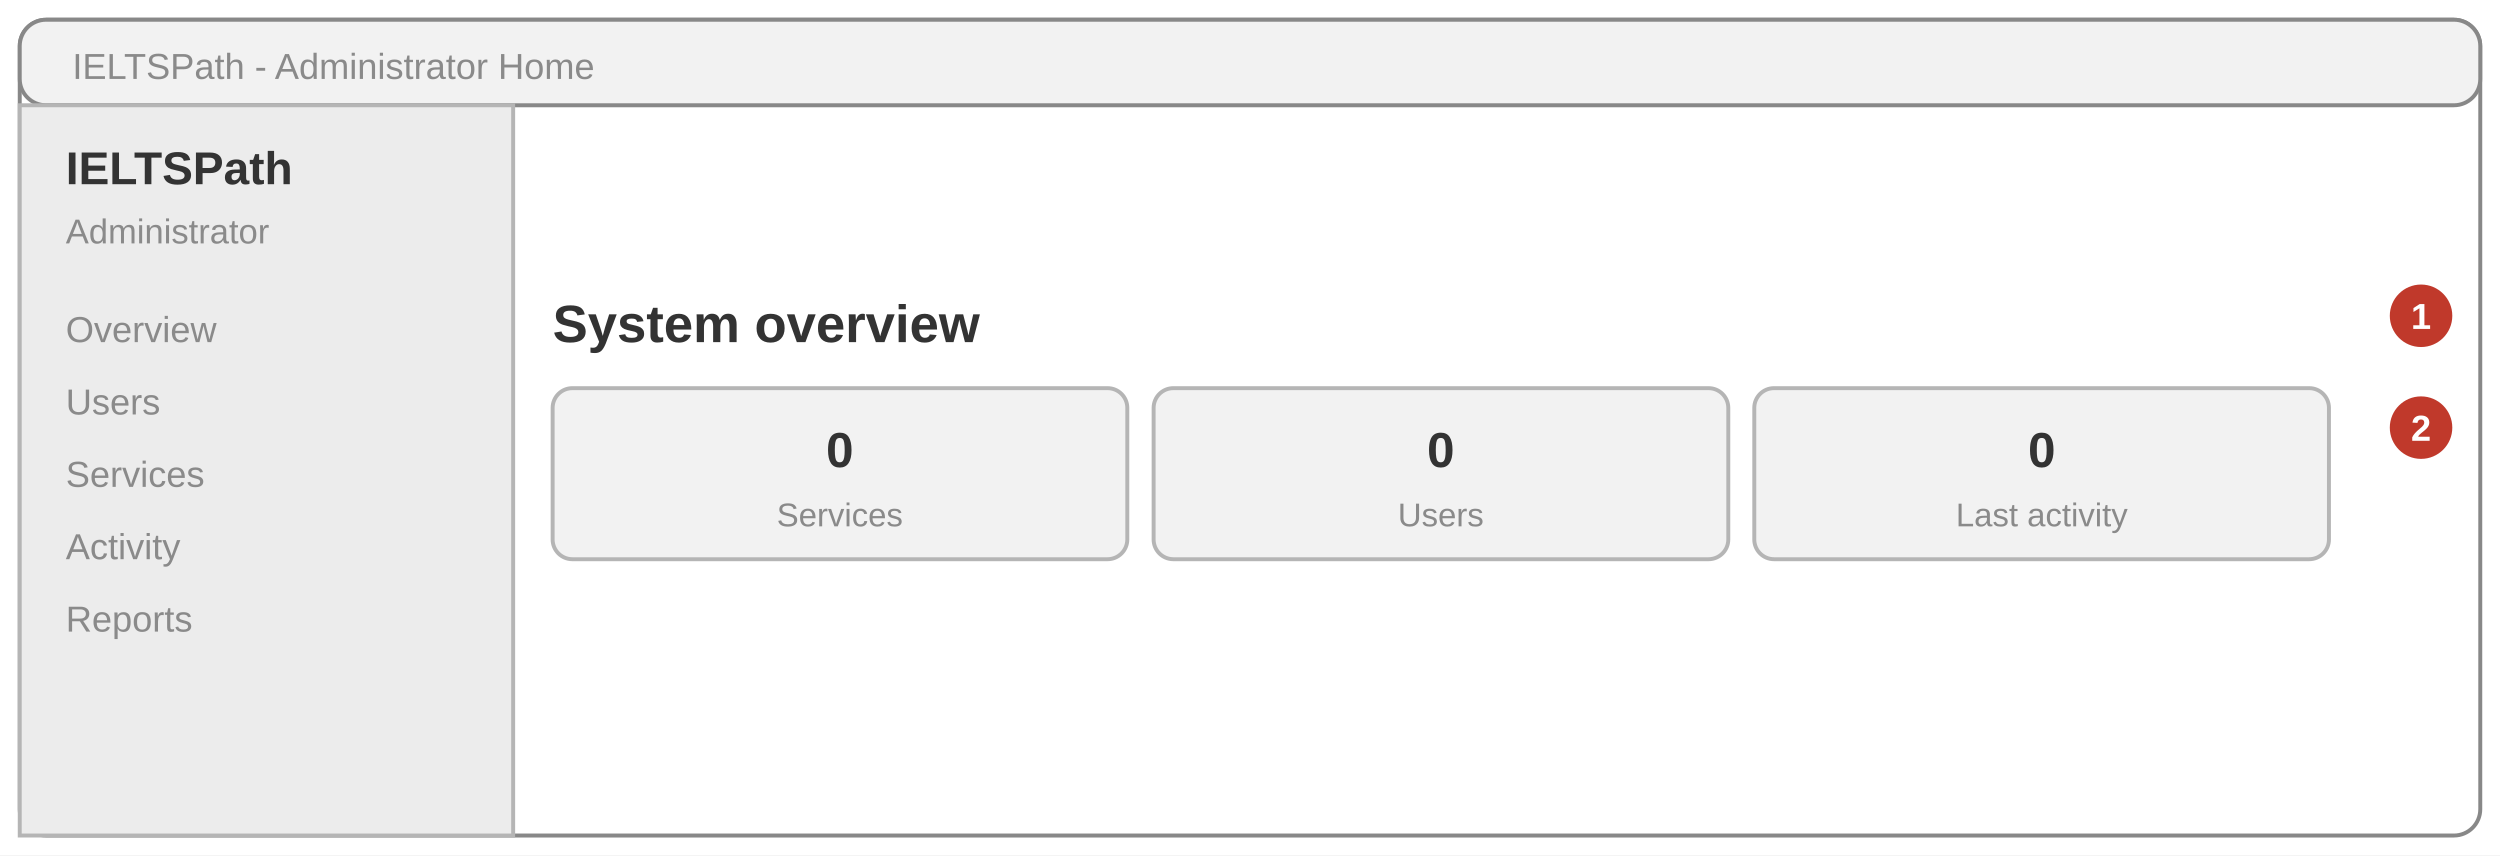
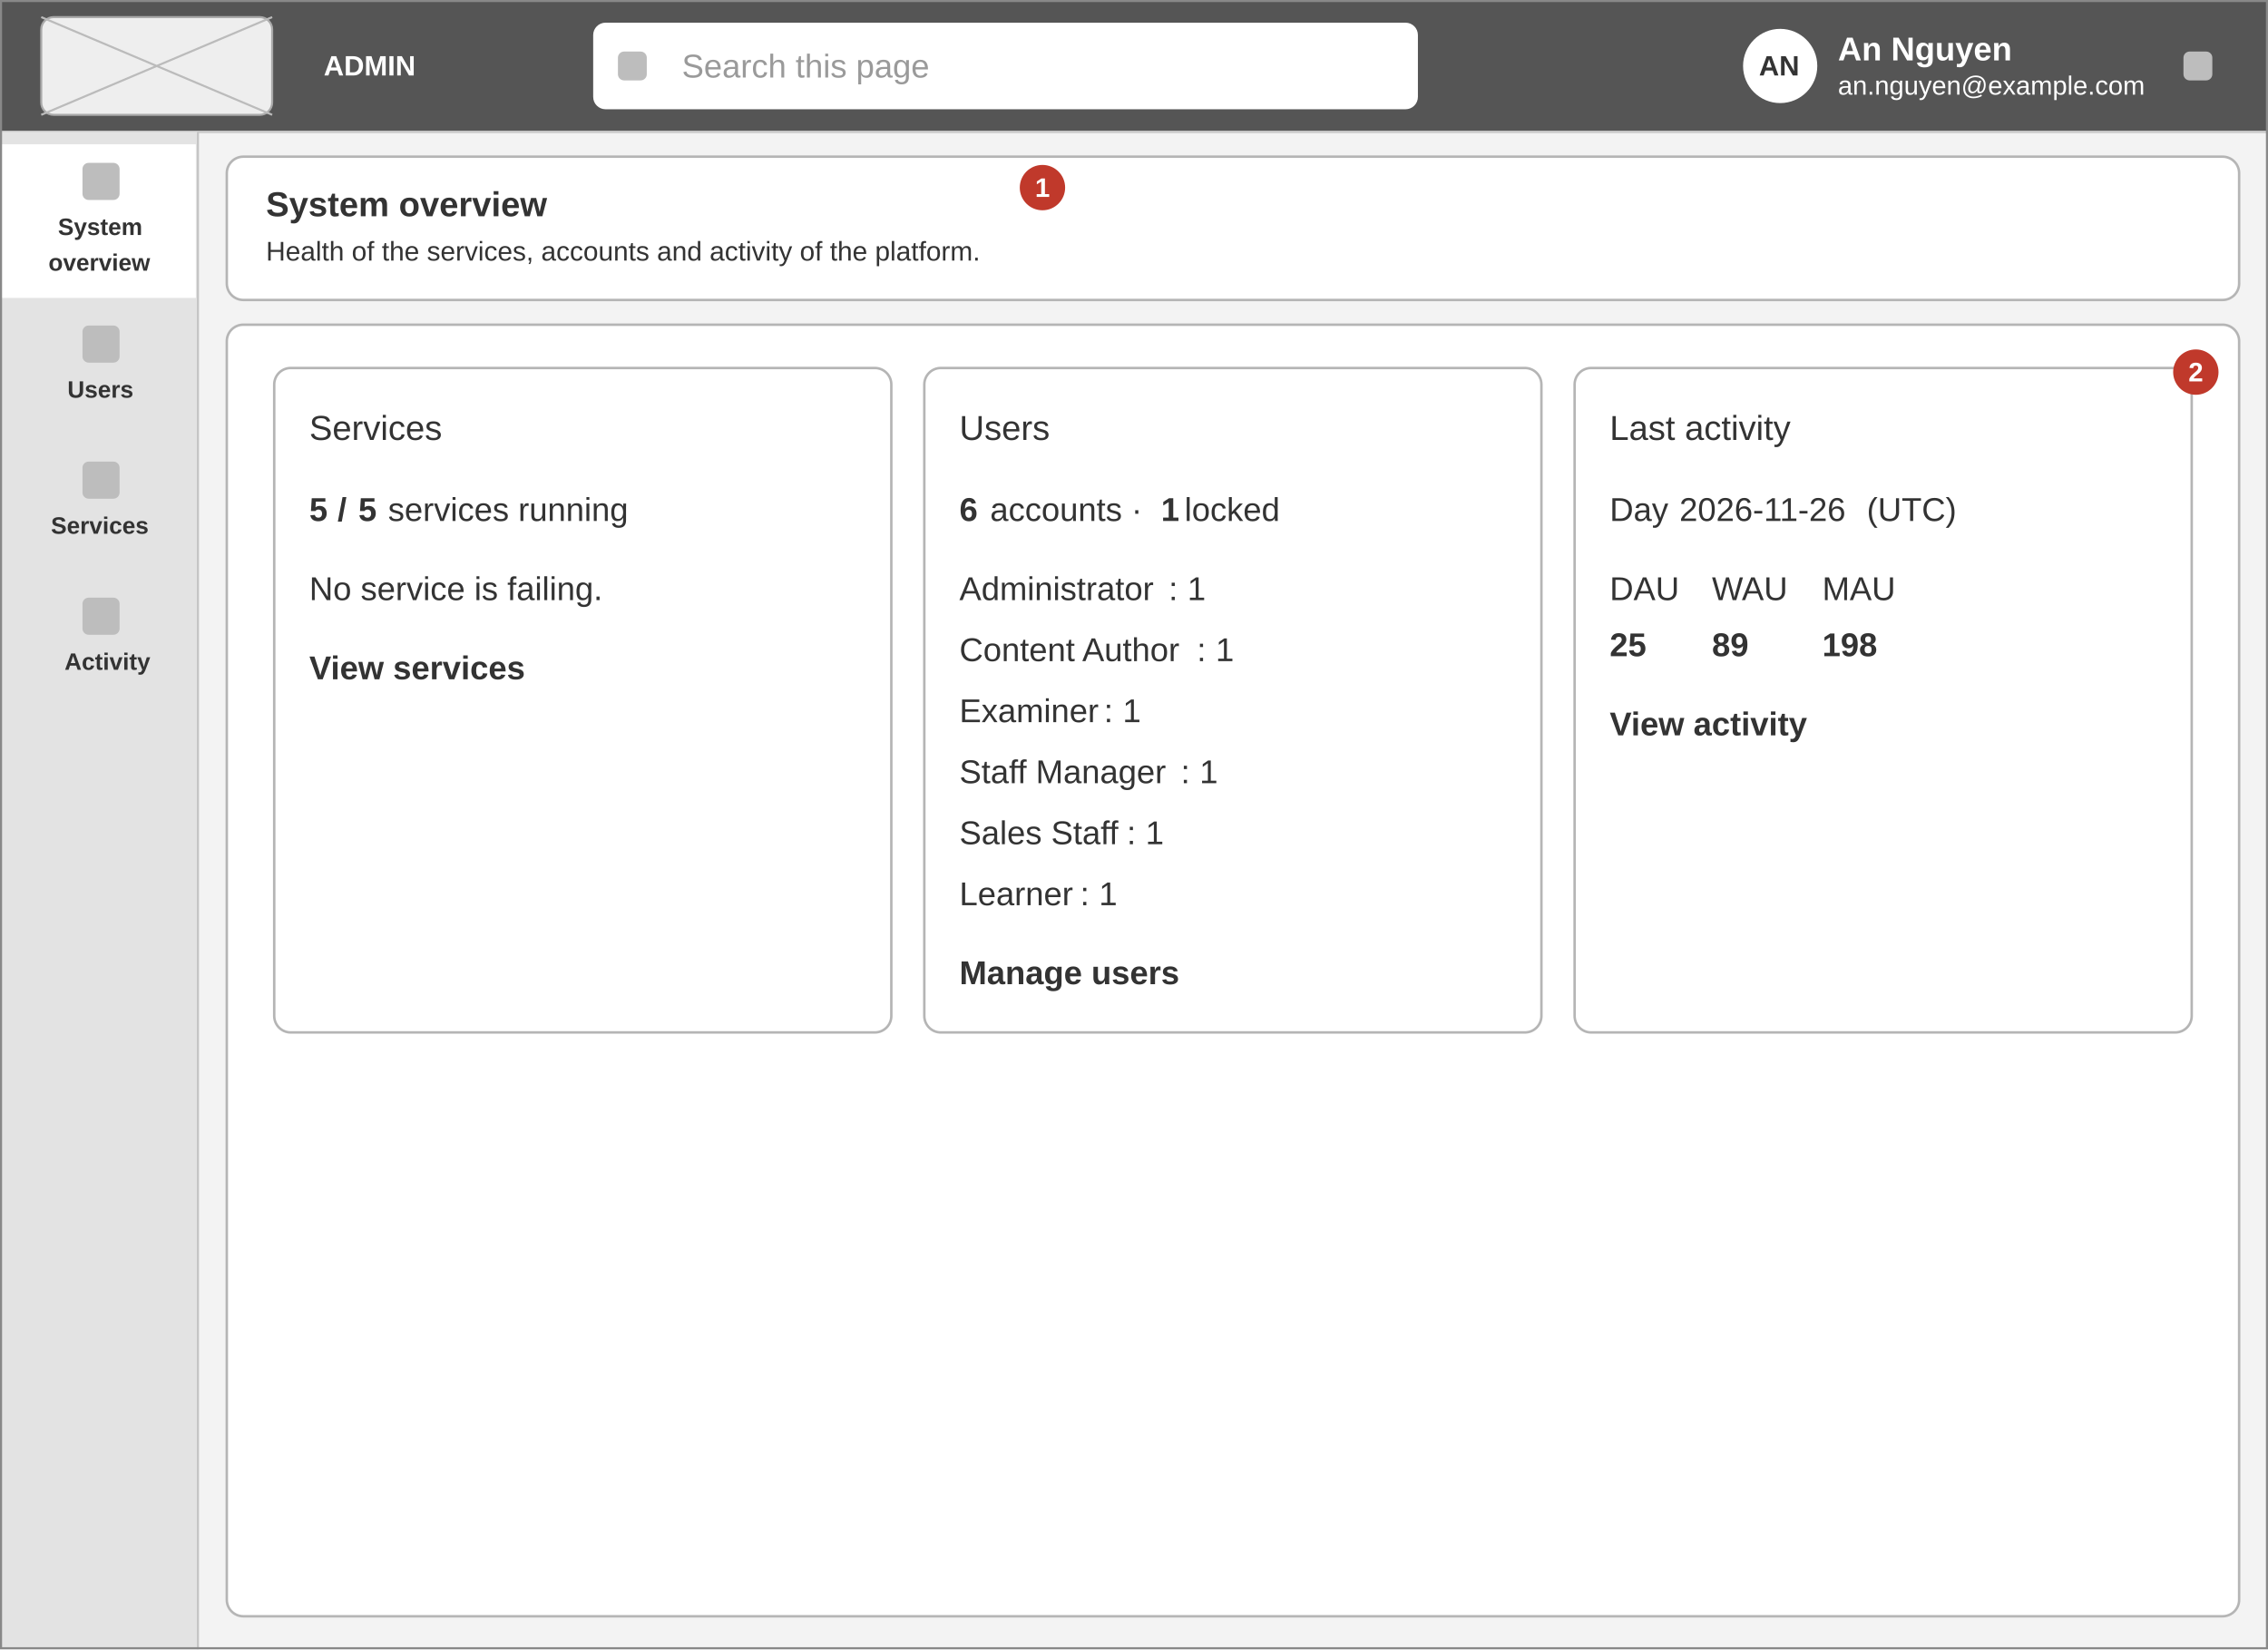
- <svg xmlns="http://www.w3.org/2000/svg" width="760" height="260" viewBox="0 0 760 260">
-   <rect width="760" height="260" fill="#ffffff" />
-   <rect x="6.0" y="6.0" width="748.0" height="248.0" rx="8" fill="#ffffff" stroke="#888888" stroke-width="1.2" />
-   <rect x="6.0" y="6.0" width="748.0" height="26.0" rx="8" fill="#f2f2f2" stroke="#888888" stroke-width="1.2" />
-   <text x="22.0" y="24.0" font-family="Segoe UI, Arial, sans-serif" font-size="11" font-weight="400" fill="#8a8a8a" text-anchor="start">IELTSPath  -  Administrator Home</text>
-   <rect x="6.0" y="32.0" width="150.0" height="222.0" rx="0" fill="#ececec" stroke="#b5b5b5" stroke-width="1.2" />
-   <text x="20.0" y="56.0" font-family="Segoe UI, Arial, sans-serif" font-size="14" font-weight="700" fill="#333333" text-anchor="start">IELTSPath</text>
-   <text x="20.0" y="74.0" font-family="Segoe UI, Arial, sans-serif" font-size="10.5" font-weight="400" fill="#8a8a8a" text-anchor="start">Administrator</text>
-   <text x="20.0" y="104.0" font-family="Segoe UI, Arial, sans-serif" font-size="11" font-weight="400" fill="#8a8a8a" text-anchor="start">Overview</text>
-   <text x="20.0" y="126.0" font-family="Segoe UI, Arial, sans-serif" font-size="11" font-weight="400" fill="#8a8a8a" text-anchor="start">Users</text>
-   <text x="20.0" y="148.0" font-family="Segoe UI, Arial, sans-serif" font-size="11" font-weight="400" fill="#8a8a8a" text-anchor="start">Services</text>
-   <text x="20.0" y="170.0" font-family="Segoe UI, Arial, sans-serif" font-size="11" font-weight="400" fill="#8a8a8a" text-anchor="start">Activity</text>
-   <text x="20.0" y="192.0" font-family="Segoe UI, Arial, sans-serif" font-size="11" font-weight="400" fill="#8a8a8a" text-anchor="start">Reports</text>
-   <text x="168.0" y="104.0" font-family="Segoe UI, Arial, sans-serif" font-size="16" font-weight="700" fill="#333333" text-anchor="start">System overview</text>
-   <circle cx="736.0" cy="96.0" r="9.5" fill="#c0392b" />
-   <text x="736.0" y="100.0" font-family="Segoe UI, Arial, sans-serif" font-size="11" font-weight="700" fill="#ffffff" text-anchor="middle">1</text>
-   <rect x="168.0" y="118.0" width="174.7" height="52.0" rx="6" fill="#f2f2f2" stroke="#b5b5b5" stroke-width="1.2" />
-   <text x="255.3" y="142.0" font-family="Segoe UI, Arial, sans-serif" font-size="15" font-weight="700" fill="#333333" text-anchor="middle">0</text>
-   <text x="255.3" y="160.0" font-family="Segoe UI, Arial, sans-serif" font-size="10" font-weight="400" fill="#8a8a8a" text-anchor="middle">Services</text>
-   <rect x="350.7" y="118.0" width="174.7" height="52.0" rx="6" fill="#f2f2f2" stroke="#b5b5b5" stroke-width="1.2" />
-   <text x="438.0" y="142.0" font-family="Segoe UI, Arial, sans-serif" font-size="15" font-weight="700" fill="#333333" text-anchor="middle">0</text>
-   <text x="438.0" y="160.0" font-family="Segoe UI, Arial, sans-serif" font-size="10" font-weight="400" fill="#8a8a8a" text-anchor="middle">Users</text>
-   <rect x="533.3" y="118.0" width="174.7" height="52.0" rx="6" fill="#f2f2f2" stroke="#b5b5b5" stroke-width="1.2" />
-   <text x="620.7" y="142.0" font-family="Segoe UI, Arial, sans-serif" font-size="15" font-weight="700" fill="#333333" text-anchor="middle">0</text>
-   <text x="620.7" y="160.0" font-family="Segoe UI, Arial, sans-serif" font-size="10" font-weight="400" fill="#8a8a8a" text-anchor="middle">Last activity</text>
-   <circle cx="736.0" cy="130.0" r="9.5" fill="#c0392b" />
-   <text x="736.0" y="134.0" font-family="Segoe UI, Arial, sans-serif" font-size="11" font-weight="700" fill="#ffffff" text-anchor="middle">2</text>
+ <svg xmlns="http://www.w3.org/2000/svg" width="1100" height="800" viewBox="0 0 1100 800">
+   <rect width="1100" height="800" fill="#ffffff" />
+   <rect x="0.0" y="0.0" width="1100.0" height="800.0" rx="0.0" fill="#ffffff" stroke="none" stroke-width="1.2" />
+   <rect x="0.0" y="0.0" width="1100.0" height="800.0" rx="0.0" fill="#f3f3f3" stroke="none" stroke-width="1.2" />
+   <rect x="0.0" y="0.0" width="1100.0" height="64.0" rx="0.0" fill="#555555" stroke="#cccccc" stroke-width="1.2" />
+   <rect x="20.0" y="8.3" width="112.0" height="47.4" rx="6" fill="#eeeeee" stroke="#aaaaaa" />
+   <path d="M20.0 8.3L132.0 55.7M132.0 8.3L20.0 55.7" stroke="#bbbbbb" fill="none" />
+   <text x="157.0" y="36.6" font-family="Segoe UI, Arial, sans-serif" font-size="13.6" font-weight="700" fill="#ffffff" text-anchor="start" textLength="48.9" lengthAdjust="spacingAndGlyphs">ADMIN</text>
+   <rect x="287.7" y="11.0" width="400.0" height="42.0" rx="6.0" fill="#ffffff" stroke="none" stroke-width="1.2" />
+   <rect x="299.7" y="25.0" width="14.0" height="14.0" rx="3" fill="#bdbdbd" />
+   <text x="330.7" y="37.6" font-family="Segoe UI, Arial, sans-serif" font-size="16" font-weight="400" fill="#9a9a9a" text-anchor="start">Search this page</text>
+   <rect x="845.4" y="14.0" width="36.0" height="36.0" rx="18.0" fill="#ffffff" stroke="none" stroke-width="1.2" />
+   <text x="853.1" y="36.6" font-family="Segoe UI, Arial, sans-serif" font-size="13.6" font-weight="700" fill="#333333" text-anchor="start">AN</text>
+   <text x="891.4" y="29.3" font-family="Segoe UI, Arial, sans-serif" font-size="16" font-weight="700" fill="#ffffff" text-anchor="start" textLength="86.8" lengthAdjust="spacingAndGlyphs">An Nguyen</text>
+   <text x="891.4" y="45.9" font-family="Segoe UI, Arial, sans-serif" font-size="12.8" font-weight="400" fill="#ffffff" text-anchor="start" textLength="156.6" lengthAdjust="spacingAndGlyphs">an.nguyen@example.com</text>
+   <rect x="1059.0" y="25.0" width="14.0" height="14.0" rx="3" fill="#bdbdbd" />
+   <rect x="0.0" y="64.0" width="96.0" height="736.0" rx="0.0" fill="#e3e3e3" stroke="none" stroke-width="1.2" />
+   <line x1="96.0" y1="64.0" x2="96.0" y2="800.0" stroke="#c4c4c4" />
+   <rect x="0.0" y="70.0" width="95.0" height="74.5" rx="0.0" fill="#ffffff" stroke="none" stroke-width="1.2" />
+   <line x1="0.0" y1="70.0" x2="0.0" y2="144.5" stroke="#555555" />
+   <rect x="40.0" y="79.0" width="18.0" height="18.0" rx="3" fill="#bdbdbd" />
+   <text x="28.1" y="114.0" font-family="Segoe UI, Arial, sans-serif" font-size="11.52" font-weight="700" fill="#333333" text-anchor="start" textLength="41.8" lengthAdjust="spacingAndGlyphs">System</text>
+   <text x="23.5" y="131.3" font-family="Segoe UI, Arial, sans-serif" font-size="11.52" font-weight="700" fill="#333333" text-anchor="start" textLength="51.0" lengthAdjust="spacingAndGlyphs">overview</text>
+   <rect x="40.0" y="157.9" width="18.0" height="18.0" rx="3" fill="#bdbdbd" />
+   <text x="32.7" y="192.9" font-family="Segoe UI, Arial, sans-serif" font-size="11.52" font-weight="700" fill="#333333" text-anchor="start" textLength="32.5" lengthAdjust="spacingAndGlyphs">Users</text>
+   <rect x="40.0" y="223.9" width="18.0" height="18.0" rx="3" fill="#bdbdbd" />
+   <text x="24.7" y="258.9" font-family="Segoe UI, Arial, sans-serif" font-size="11.52" font-weight="700" fill="#333333" text-anchor="start" textLength="48.7" lengthAdjust="spacingAndGlyphs">Services</text>
+   <rect x="40.0" y="289.9" width="18.0" height="18.0" rx="3" fill="#bdbdbd" />
+   <text x="31.3" y="324.9" font-family="Segoe UI, Arial, sans-serif" font-size="11.52" font-weight="700" fill="#333333" text-anchor="start" textLength="35.4" lengthAdjust="spacingAndGlyphs">Activity</text>
+   <rect x="110.0" y="76.0" width="976.0" height="69.5" rx="8.0" fill="#ffffff" stroke="#b5b5b5" stroke-width="1.2" />
+   <text x="129.0" y="104.9" font-family="Segoe UI, Arial, sans-serif" font-size="16.8" font-weight="700" fill="#333333" text-anchor="start" textLength="141.3" lengthAdjust="spacingAndGlyphs">System overview</text>
+   <text x="129.0" y="126.4" font-family="Segoe UI, Arial, sans-serif" font-size="13.12" font-weight="400" fill="#333333" text-anchor="start" textLength="374.6" lengthAdjust="spacingAndGlyphs">Health of the services, accounts and activity of the platform.</text>
+   <rect x="110.0" y="157.5" width="976.0" height="626.5" rx="8.0" fill="#ffffff" stroke="#b5b5b5" stroke-width="1.2" />
+   <rect x="133.0" y="178.5" width="299.3" height="322.3" rx="8.0" fill="#ffffff" stroke="#b5b5b5" stroke-width="1.2" />
+   <text x="150.0" y="213.4" font-family="Segoe UI, Arial, sans-serif" font-size="16.8" font-weight="400" fill="#333333" text-anchor="start" textLength="68.9" lengthAdjust="spacingAndGlyphs">Services</text>
+   <text x="150.0" y="252.7" font-family="Segoe UI, Arial, sans-serif" font-size="16" font-weight="700" fill="#333333" text-anchor="start">5</text>
+   <text x="163.7" y="252.7" font-family="Segoe UI, Arial, sans-serif" font-size="16" font-weight="700" fill="#333333" text-anchor="start">/</text>
+   <text x="173.8" y="252.7" font-family="Segoe UI, Arial, sans-serif" font-size="16" font-weight="700" fill="#333333" text-anchor="start">5</text>
+   <text x="188.2" y="252.7" font-family="Segoe UI, Arial, sans-serif" font-size="16" font-weight="400" fill="#333333" text-anchor="start" textLength="125.9" lengthAdjust="spacingAndGlyphs">services running</text>
+   <text x="150.0" y="291.1" font-family="Segoe UI, Arial, sans-serif" font-size="16" font-weight="400" fill="#333333" text-anchor="start" textLength="153.0" lengthAdjust="spacingAndGlyphs">No service is failing.</text>
+   <text x="150.0" y="329.5" font-family="Segoe UI, Arial, sans-serif" font-size="16" font-weight="700" fill="#333333" text-anchor="start" textLength="110.1" lengthAdjust="spacingAndGlyphs">View services</text>
+   <rect x="448.3" y="178.5" width="299.3" height="322.3" rx="8.0" fill="#ffffff" stroke="#b5b5b5" stroke-width="1.2" />
+   <text x="465.3" y="213.4" font-family="Segoe UI, Arial, sans-serif" font-size="16.8" font-weight="400" fill="#333333" text-anchor="start" textLength="46.3" lengthAdjust="spacingAndGlyphs">Users</text>
+   <text x="465.3" y="252.7" font-family="Segoe UI, Arial, sans-serif" font-size="16" font-weight="700" fill="#333333" text-anchor="start">6</text>
+   <text x="480.2" y="252.7" font-family="Segoe UI, Arial, sans-serif" font-size="16" font-weight="400" fill="#333333" text-anchor="start" textLength="78.4" lengthAdjust="spacingAndGlyphs">accounts ·</text>
+   <text x="563.1" y="252.7" font-family="Segoe UI, Arial, sans-serif" font-size="16" font-weight="700" fill="#333333" text-anchor="start">1</text>
+   <text x="574.5" y="252.7" font-family="Segoe UI, Arial, sans-serif" font-size="16" font-weight="400" fill="#333333" text-anchor="start" textLength="50.2" lengthAdjust="spacingAndGlyphs">locked</text>
+   <text x="465.3" y="291.1" font-family="Segoe UI, Arial, sans-serif" font-size="16" font-weight="400" fill="#333333" text-anchor="start" textLength="101.4" lengthAdjust="spacingAndGlyphs">Administrator</text>
+   <text x="566.8" y="291.1" font-family="Segoe UI, Arial, sans-serif" font-size="16" font-weight="400" fill="#333333" text-anchor="start">:</text>
+   <text x="575.9" y="291.1" font-family="Segoe UI, Arial, sans-serif" font-size="16" font-weight="400" fill="#333333" text-anchor="start">1</text>
+   <text x="465.3" y="320.7" font-family="Segoe UI, Arial, sans-serif" font-size="16" font-weight="400" fill="#333333" text-anchor="start" textLength="115.1" lengthAdjust="spacingAndGlyphs">Content Author</text>
+   <text x="580.5" y="320.7" font-family="Segoe UI, Arial, sans-serif" font-size="16" font-weight="400" fill="#333333" text-anchor="start">:</text>
+   <text x="589.6" y="320.7" font-family="Segoe UI, Arial, sans-serif" font-size="16" font-weight="400" fill="#333333" text-anchor="start">1</text>
+   <text x="465.3" y="350.3" font-family="Segoe UI, Arial, sans-serif" font-size="16" font-weight="400" fill="#333333" text-anchor="start" textLength="70.0" lengthAdjust="spacingAndGlyphs">Examiner</text>
+   <text x="535.4" y="350.3" font-family="Segoe UI, Arial, sans-serif" font-size="16" font-weight="400" fill="#333333" text-anchor="start">:</text>
+   <text x="544.5" y="350.3" font-family="Segoe UI, Arial, sans-serif" font-size="16" font-weight="400" fill="#333333" text-anchor="start">1</text>
+   <text x="465.3" y="379.9" font-family="Segoe UI, Arial, sans-serif" font-size="16" font-weight="400" fill="#333333" text-anchor="start" textLength="107.3" lengthAdjust="spacingAndGlyphs">Staff Manager</text>
+   <text x="572.7" y="379.9" font-family="Segoe UI, Arial, sans-serif" font-size="16" font-weight="400" fill="#333333" text-anchor="start">:</text>
+   <text x="581.8" y="379.9" font-family="Segoe UI, Arial, sans-serif" font-size="16" font-weight="400" fill="#333333" text-anchor="start">1</text>
+   <text x="465.3" y="409.5" font-family="Segoe UI, Arial, sans-serif" font-size="16" font-weight="400" fill="#333333" text-anchor="start" textLength="81.2" lengthAdjust="spacingAndGlyphs">Sales Staff</text>
+   <text x="546.5" y="409.5" font-family="Segoe UI, Arial, sans-serif" font-size="16" font-weight="400" fill="#333333" text-anchor="start">:</text>
+   <text x="555.6" y="409.5" font-family="Segoe UI, Arial, sans-serif" font-size="16" font-weight="400" fill="#333333" text-anchor="start">1</text>
+   <text x="465.3" y="439.1" font-family="Segoe UI, Arial, sans-serif" font-size="16" font-weight="400" fill="#333333" text-anchor="start" textLength="58.6" lengthAdjust="spacingAndGlyphs">Learner</text>
+   <text x="523.9" y="439.1" font-family="Segoe UI, Arial, sans-serif" font-size="16" font-weight="400" fill="#333333" text-anchor="start">:</text>
+   <text x="533.0" y="439.1" font-family="Segoe UI, Arial, sans-serif" font-size="16" font-weight="400" fill="#333333" text-anchor="start">1</text>
+   <text x="465.3" y="477.4" font-family="Segoe UI, Arial, sans-serif" font-size="16" font-weight="700" fill="#333333" text-anchor="start" textLength="110.8" lengthAdjust="spacingAndGlyphs">Manage users</text>
+   <rect x="763.7" y="178.5" width="299.3" height="322.3" rx="8.0" fill="#ffffff" stroke="#b5b5b5" stroke-width="1.2" />
+   <text x="780.7" y="213.4" font-family="Segoe UI, Arial, sans-serif" font-size="16.8" font-weight="400" fill="#333333" text-anchor="start" textLength="95.3" lengthAdjust="spacingAndGlyphs">Last activity</text>
+   <text x="780.7" y="252.7" font-family="Segoe UI, Arial, sans-serif" font-size="16" font-weight="400" fill="#333333" text-anchor="start" textLength="29.3" lengthAdjust="spacingAndGlyphs">Day</text>
+   <text x="814.5" y="252.7" font-family="Segoe UI, Arial, sans-serif" font-size="16" font-weight="400" fill="#333333" text-anchor="start" textLength="86.4" lengthAdjust="spacingAndGlyphs">2026-11-26</text>
+   <text x="905.4" y="252.7" font-family="Segoe UI, Arial, sans-serif" font-size="16" font-weight="400" fill="#333333" text-anchor="start" textLength="45.1" lengthAdjust="spacingAndGlyphs">(UTC)</text>
+   <text x="780.7" y="291.1" font-family="Segoe UI, Arial, sans-serif" font-size="16" font-weight="400" fill="#333333" text-anchor="start" textLength="33.6" lengthAdjust="spacingAndGlyphs">DAU</text>
+   <text x="780.7" y="318.3" font-family="Segoe UI, Arial, sans-serif" font-size="16" font-weight="700" fill="#333333" text-anchor="start">25</text>
+   <text x="830.3" y="291.1" font-family="Segoe UI, Arial, sans-serif" font-size="16" font-weight="400" fill="#333333" text-anchor="start" textLength="37.5" lengthAdjust="spacingAndGlyphs">WAU</text>
+   <text x="830.3" y="318.3" font-family="Segoe UI, Arial, sans-serif" font-size="16" font-weight="700" fill="#333333" text-anchor="start">89</text>
+   <text x="883.8" y="291.1" font-family="Segoe UI, Arial, sans-serif" font-size="16" font-weight="400" fill="#333333" text-anchor="start" textLength="37.1" lengthAdjust="spacingAndGlyphs">MAU</text>
+   <text x="883.8" y="318.3" font-family="Segoe UI, Arial, sans-serif" font-size="16" font-weight="700" fill="#333333" text-anchor="start" textLength="27.7" lengthAdjust="spacingAndGlyphs">198</text>
+   <text x="780.7" y="356.7" font-family="Segoe UI, Arial, sans-serif" font-size="16" font-weight="700" fill="#333333" text-anchor="start" textLength="101.7" lengthAdjust="spacingAndGlyphs">View activity</text>
+   <circle cx="505.6" cy="91.0" r="11" fill="#c0392b" />
+   <text x="505.6" y="95.5" font-family="Segoe UI, Arial, sans-serif" font-size="13" font-weight="700" fill="#ffffff" text-anchor="middle">1</text>
+   <circle cx="1065.0" cy="180.5" r="11" fill="#c0392b" />
+   <text x="1065.0" y="185.0" font-family="Segoe UI, Arial, sans-serif" font-size="13" font-weight="700" fill="#ffffff" text-anchor="middle">2</text>
+   <rect x="0.5" y="0.5" width="1099" height="799" fill="none" stroke="#888888" />
</svg>
